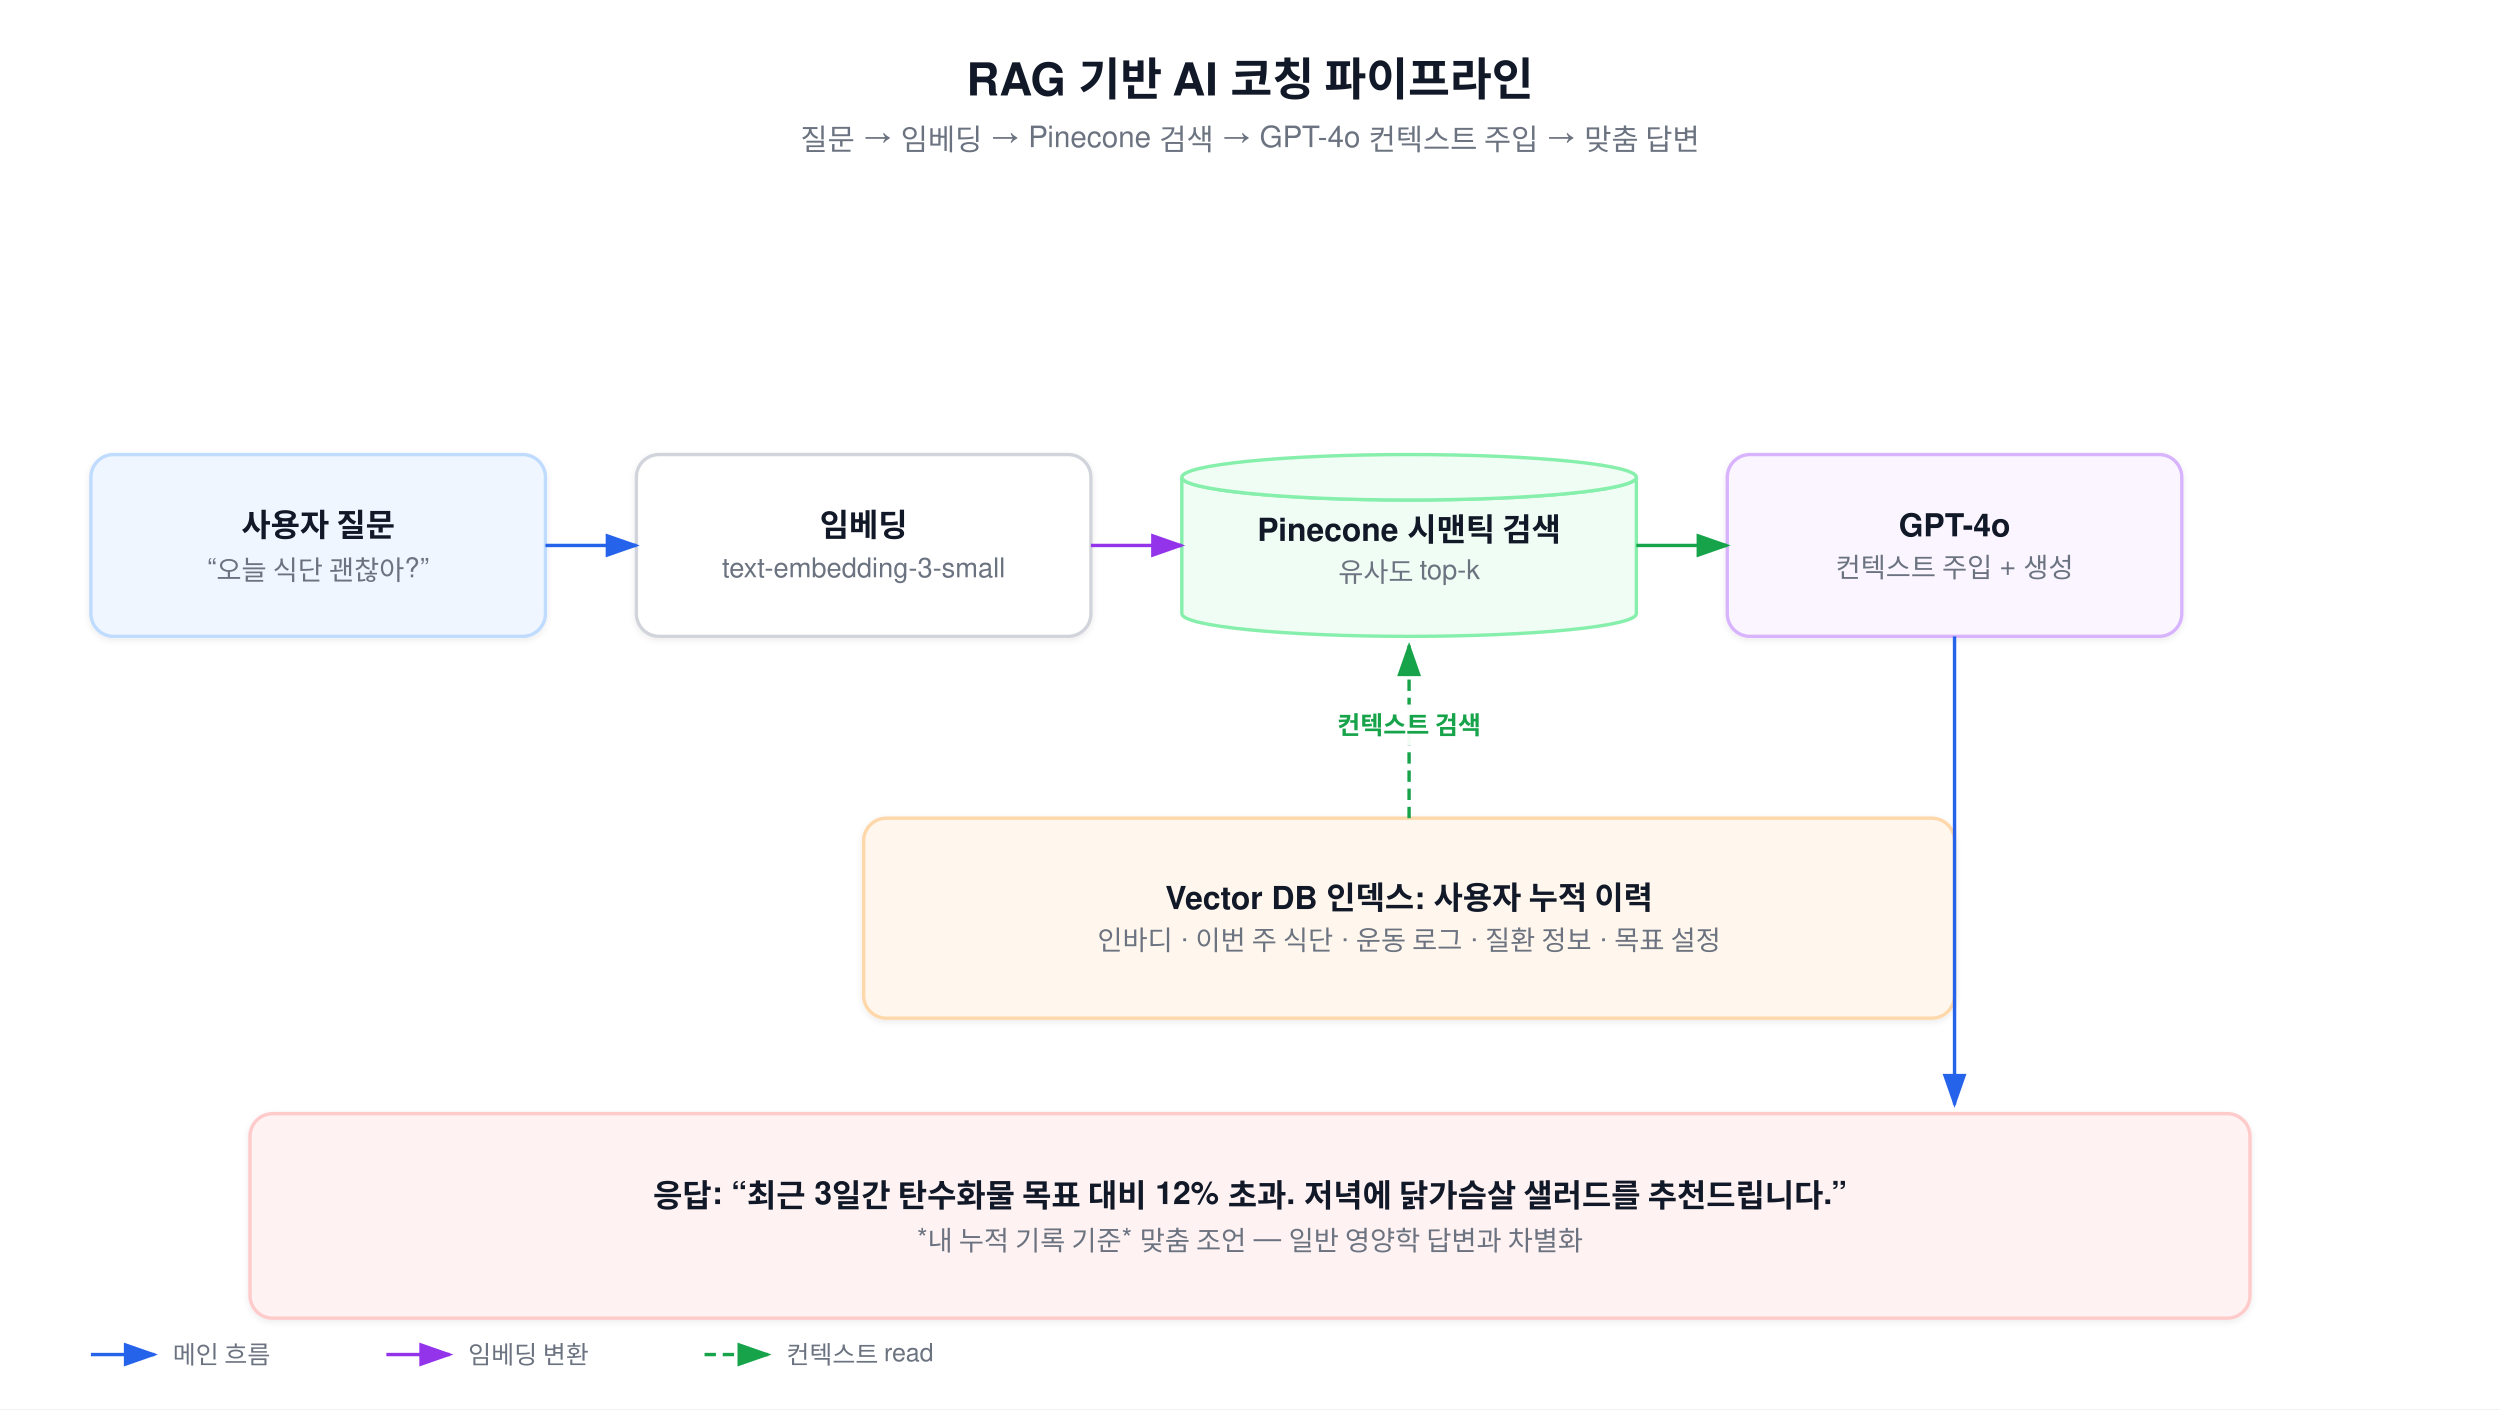
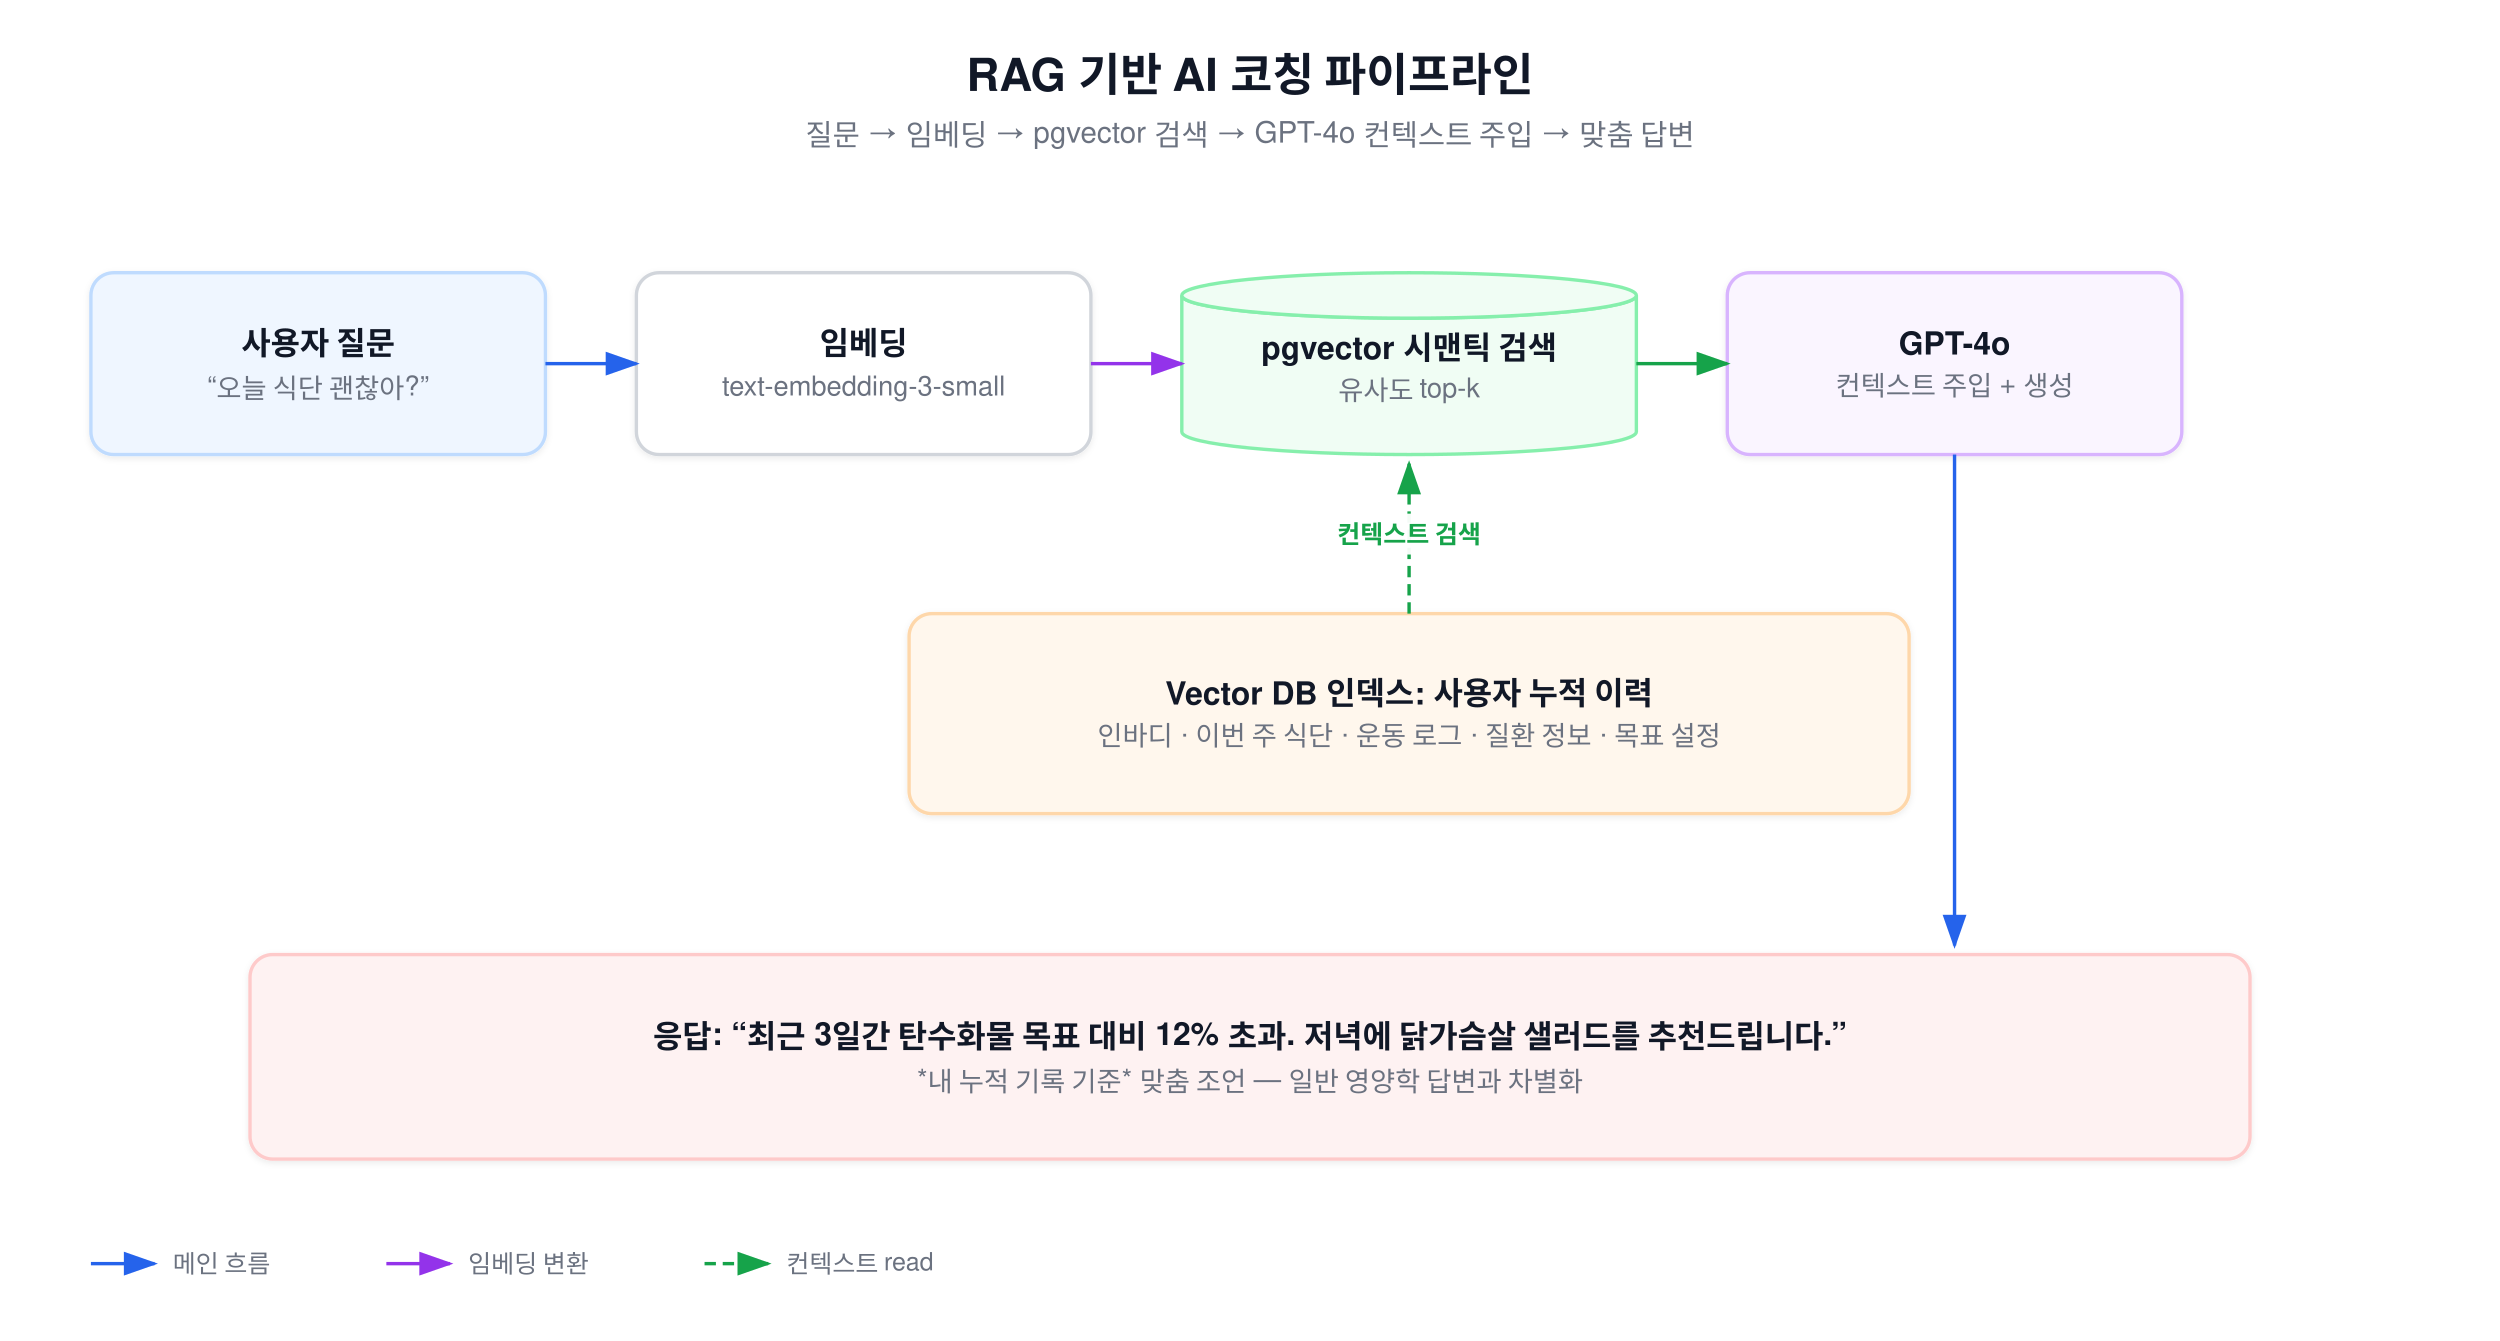
- <svg xmlns="http://www.w3.org/2000/svg" viewBox="0 0 1100 620" width="1100" height="620" role="img" aria-label="RAG 기반 AI 코칭 파이프라인">
+ <svg xmlns="http://www.w3.org/2000/svg" viewBox="0 0 1100 590" width="1100" height="590" role="img" aria-label="RAG 기반 AI 코칭 파이프라인">
  <style>
    text { font-family: 'Helvetica Neue', Helvetica, Arial, 'Apple SD Gothic Neo', 'Noto Sans KR', 'Malgun Gothic', 'PingFang SC', 'Microsoft YaHei', sans-serif; }
  </style>
  <defs>
    <marker id="arr-blue" markerWidth="10" markerHeight="7" refX="9" refY="3.5" orient="auto">
      <polygon points="0 0, 10 3.5, 0 7" fill="#2563eb" />
    </marker>
    <marker id="arr-green" markerWidth="10" markerHeight="7" refX="9" refY="3.5" orient="auto">
      <polygon points="0 0, 10 3.5, 0 7" fill="#16a34a" />
    </marker>
    <marker id="arr-purple" markerWidth="10" markerHeight="7" refX="9" refY="3.5" orient="auto">
      <polygon points="0 0, 10 3.5, 0 7" fill="#9333ea" />
    </marker>
    <filter id="soft" x="-10%" y="-10%" width="120%" height="120%">
      <feDropShadow dx="0" dy="1" stdDeviation="1.5" flood-opacity="0.08" />
    </filter>
  </defs>
-   <rect width="1100" height="620" fill="#ffffff" />
-   <text x="550" y="42" text-anchor="middle" font-size="20" font-weight="700" fill="#111827">RAG 기반 AI 코칭 파이프라인</text>
-   <text x="550" y="66" text-anchor="middle" font-size="13" fill="#6b7280">질문 → 임베딩 → Pinecone 검색 → GPT-4o 컨텍스트 주입 → 맞춤 답변</text>
-   <rect x="40" y="200" width="200" height="80" rx="10" ry="10" fill="#eff6ff" stroke="#bfdbfe" stroke-width="1.5" filter="url(#soft)" />
-   <text x="140.0" y="236.0" text-anchor="middle" font-size="14" font-weight="600" fill="#111827">사용자 질문</text>
-   <text x="140.0" y="254.0" text-anchor="middle" font-size="12" fill="#6b7280">“오늘 식단 괜찮아?”</text>
-   <rect x="280" y="200" width="200" height="80" rx="10" ry="10" fill="#ffffff" stroke="#d1d5db" stroke-width="1.5" filter="url(#soft)" />
-   <text x="380.0" y="236.0" text-anchor="middle" font-size="14" font-weight="600" fill="#111827">임베딩</text>
-   <text x="380.0" y="254.0" text-anchor="middle" font-size="12" fill="#6b7280">text-embedding-3-small</text>
-   <path d="M 520 210 a 100.0 10 0 0 0 200 0 V 270 a 100.0 10 0 0 1 -200 0 Z" fill="#f0fdf4" stroke="#86efac" stroke-width="1.5" />
-   <ellipse cx="620.0" cy="210" rx="100.0" ry="10" fill="#f0fdf4" stroke="#86efac" stroke-width="1.5" />
-   <text x="620.0" y="238.0" text-anchor="middle" font-size="14" font-weight="600" fill="#111827">Pinecone 시맨틱 검색</text>
-   <text x="620.0" y="256.0" text-anchor="middle" font-size="12" fill="#6b7280">유사도 top-k</text>
-   <rect x="760" y="200" width="200" height="80" rx="10" ry="10" fill="#faf5ff" stroke="#d8b4fe" stroke-width="1.5" filter="url(#soft)" />
-   <text x="860.0" y="236.0" text-anchor="middle" font-size="14" font-weight="600" fill="#111827">GPT-4o</text>
-   <text x="860.0" y="254.0" text-anchor="middle" font-size="12" fill="#6b7280">컨텍스트 주입 + 생성</text>
-   <line x1="240" y1="240.0" x2="280" y2="240.0" stroke="#2563eb" stroke-width="1.5" marker-end="url(#arr-blue)" />
-   <line x1="480" y1="240.0" x2="520" y2="240.0" stroke="#9333ea" stroke-width="1.5" marker-end="url(#arr-purple)" />
-   <line x1="720" y1="240.0" x2="760" y2="240.0" stroke="#16a34a" stroke-width="1.5" marker-end="url(#arr-green)" />
-   <rect x="380.0" y="360" width="480" height="88" rx="10" ry="10" fill="#fff7ed" stroke="#fed7aa" stroke-width="1.5" filter="url(#soft)" />
-   <text x="620.0" y="400.0" text-anchor="middle" font-size="14" font-weight="600" fill="#111827">Vector DB 인덱스: 사용자 누적 이력</text>
-   <text x="620.0" y="418.0" text-anchor="middle" font-size="12" fill="#6b7280">인바디 · 이번 주 식단 · 운동 로그 · 질환 정보 · 목표 설정</text>
-   <line x1="620.0" y1="360" x2="620.0" y2="284" stroke="#16a34a" stroke-width="1.5" marker-end="url(#arr-green)" stroke-dasharray="5,3" />
-   <rect x="570.0" y="310" width="100" height="18" fill="#ffffff" opacity="0.95" rx="3" />
-   <text x="620.0" y="323" text-anchor="middle" font-size="11" fill="#16a34a" font-weight="600">컨텍스트 검색</text>
-   <rect x="110.0" y="490" width="880" height="90" rx="10" ry="10" fill="#fef2f2" stroke="#fecaca" stroke-width="1.5" filter="url(#soft)" />
-   <text x="550.0" y="531.0" text-anchor="middle" font-size="14" font-weight="600" fill="#111827">응답: “최근 3일간 탄수화물 목표 대비 12% 초과. 저녁에 닭가슴살 샐러드를 추천드립니다.”</text>
-   <text x="550.0" y="549.0" text-anchor="middle" font-size="12" fill="#6b7280">*내 누적 기록 기준* 맞춤 조언 — 일반 영양학 답변과 차별화</text>
-   <line x1="860.0" y1="280" x2="860.0" y2="486" stroke="#2563eb" stroke-width="1.5" marker-end="url(#arr-blue)" />
-   <g transform="translate(40, 590)">
+   <rect width="1100" height="590" fill="#ffffff" />
+   <text x="550" y="40" text-anchor="middle" font-size="20" font-weight="700" fill="#111827">RAG 기반 AI 코칭 파이프라인</text>
+   <text x="550" y="64" text-anchor="middle" font-size="13" fill="#6b7280">질문 → 임베딩 → pgvector 검색 → GPT-4o 컨텍스트 주입 → 맞춤 답변</text>
+   <rect x="40" y="120" width="200" height="80" rx="10" ry="10" fill="#eff6ff" stroke="#bfdbfe" stroke-width="1.5" filter="url(#soft)" />
+   <text x="140" y="156" text-anchor="middle" font-size="14" font-weight="600" fill="#111827">사용자 질문</text>
+   <text x="140" y="174" text-anchor="middle" font-size="12" fill="#6b7280">“오늘 식단 괜찮아?”</text>
+   <rect x="280" y="120" width="200" height="80" rx="10" ry="10" fill="#ffffff" stroke="#d1d5db" stroke-width="1.5" filter="url(#soft)" />
+   <text x="380" y="156" text-anchor="middle" font-size="14" font-weight="600" fill="#111827">임베딩</text>
+   <text x="380" y="174" text-anchor="middle" font-size="12" fill="#6b7280">text-embedding-3-small</text>
+   <path d="M 520 130 a 100 10 0 0 0 200 0 V 190 a 100 10 0 0 1 -200 0 Z" fill="#f0fdf4" stroke="#86efac" stroke-width="1.5" />
+   <ellipse cx="620" cy="130" rx="100" ry="10" fill="#f0fdf4" stroke="#86efac" stroke-width="1.5" />
+   <text x="620" y="158" text-anchor="middle" font-size="14" font-weight="600" fill="#111827">pgvector 시맨틱 검색</text>
+   <text x="620" y="176" text-anchor="middle" font-size="12" fill="#6b7280">유사도 top-k</text>
+   <rect x="760" y="120" width="200" height="80" rx="10" ry="10" fill="#faf5ff" stroke="#d8b4fe" stroke-width="1.5" filter="url(#soft)" />
+   <text x="860" y="156" text-anchor="middle" font-size="14" font-weight="600" fill="#111827">GPT-4o</text>
+   <text x="860" y="174" text-anchor="middle" font-size="12" fill="#6b7280">컨텍스트 주입 + 생성</text>
+   <line x1="240" y1="160" x2="280" y2="160" stroke="#2563eb" stroke-width="1.5" marker-end="url(#arr-blue)" />
+   <line x1="480" y1="160" x2="520" y2="160" stroke="#9333ea" stroke-width="1.5" marker-end="url(#arr-purple)" />
+   <line x1="720" y1="160" x2="760" y2="160" stroke="#16a34a" stroke-width="1.5" marker-end="url(#arr-green)" />
+   <rect x="400" y="270" width="440" height="88" rx="10" ry="10" fill="#fff7ed" stroke="#fed7aa" stroke-width="1.5" filter="url(#soft)" />
+   <text x="620" y="310" text-anchor="middle" font-size="14" font-weight="600" fill="#111827">Vector DB 인덱스: 사용자 누적 이력</text>
+   <text x="620" y="328" text-anchor="middle" font-size="12" fill="#6b7280">인바디 · 이번 주 식단 · 운동 로그 · 질환 정보 · 목표 설정</text>
+   <line x1="620" y1="270" x2="620" y2="204" stroke="#16a34a" stroke-width="1.5" marker-end="url(#arr-green)" stroke-dasharray="5,3" />
+   <rect x="570" y="226" width="100" height="18" fill="#ffffff" opacity="0.95" rx="3" />
+   <text x="620" y="239" text-anchor="middle" font-size="11" fill="#16a34a" font-weight="600">컨텍스트 검색</text>
+   <rect x="110" y="420" width="880" height="90" rx="10" ry="10" fill="#fef2f2" stroke="#fecaca" stroke-width="1.5" filter="url(#soft)" />
+   <text x="550" y="461" text-anchor="middle" font-size="14" font-weight="600" fill="#111827">응답: “최근 3일간 탄수화물 목표 대비 12% 초과. 저녁에 닭가슴살 샐러드를 추천드립니다.”</text>
+   <text x="550" y="479" text-anchor="middle" font-size="12" fill="#6b7280">*내 누적 기록 기준* 맞춤 조언 — 일반 영양학 답변과 차별화</text>
+   <line x1="860" y1="200" x2="860" y2="416" stroke="#2563eb" stroke-width="1.5" marker-end="url(#arr-blue)" />
+   <g transform="translate(40, 550)">
    <line x1="0" y1="6" x2="28" y2="6" stroke="#2563eb" stroke-width="1.5" marker-end="url(#arr-blue)" />
    <text x="36" y="10" font-size="11" fill="#6b7280">메인 흐름</text>
    <line x1="130" y1="6" x2="158" y2="6" stroke="#9333ea" stroke-width="1.5" marker-end="url(#arr-purple)" />
    <text x="166" y="10" font-size="11" fill="#6b7280">임베딩 변환</text>
    <line x1="270" y1="6" x2="298" y2="6" stroke="#16a34a" stroke-width="1.5" marker-end="url(#arr-green)" stroke-dasharray="5,3" />
    <text x="306" y="10" font-size="11" fill="#6b7280">컨텍스트 read</text>
  </g>
</svg>
